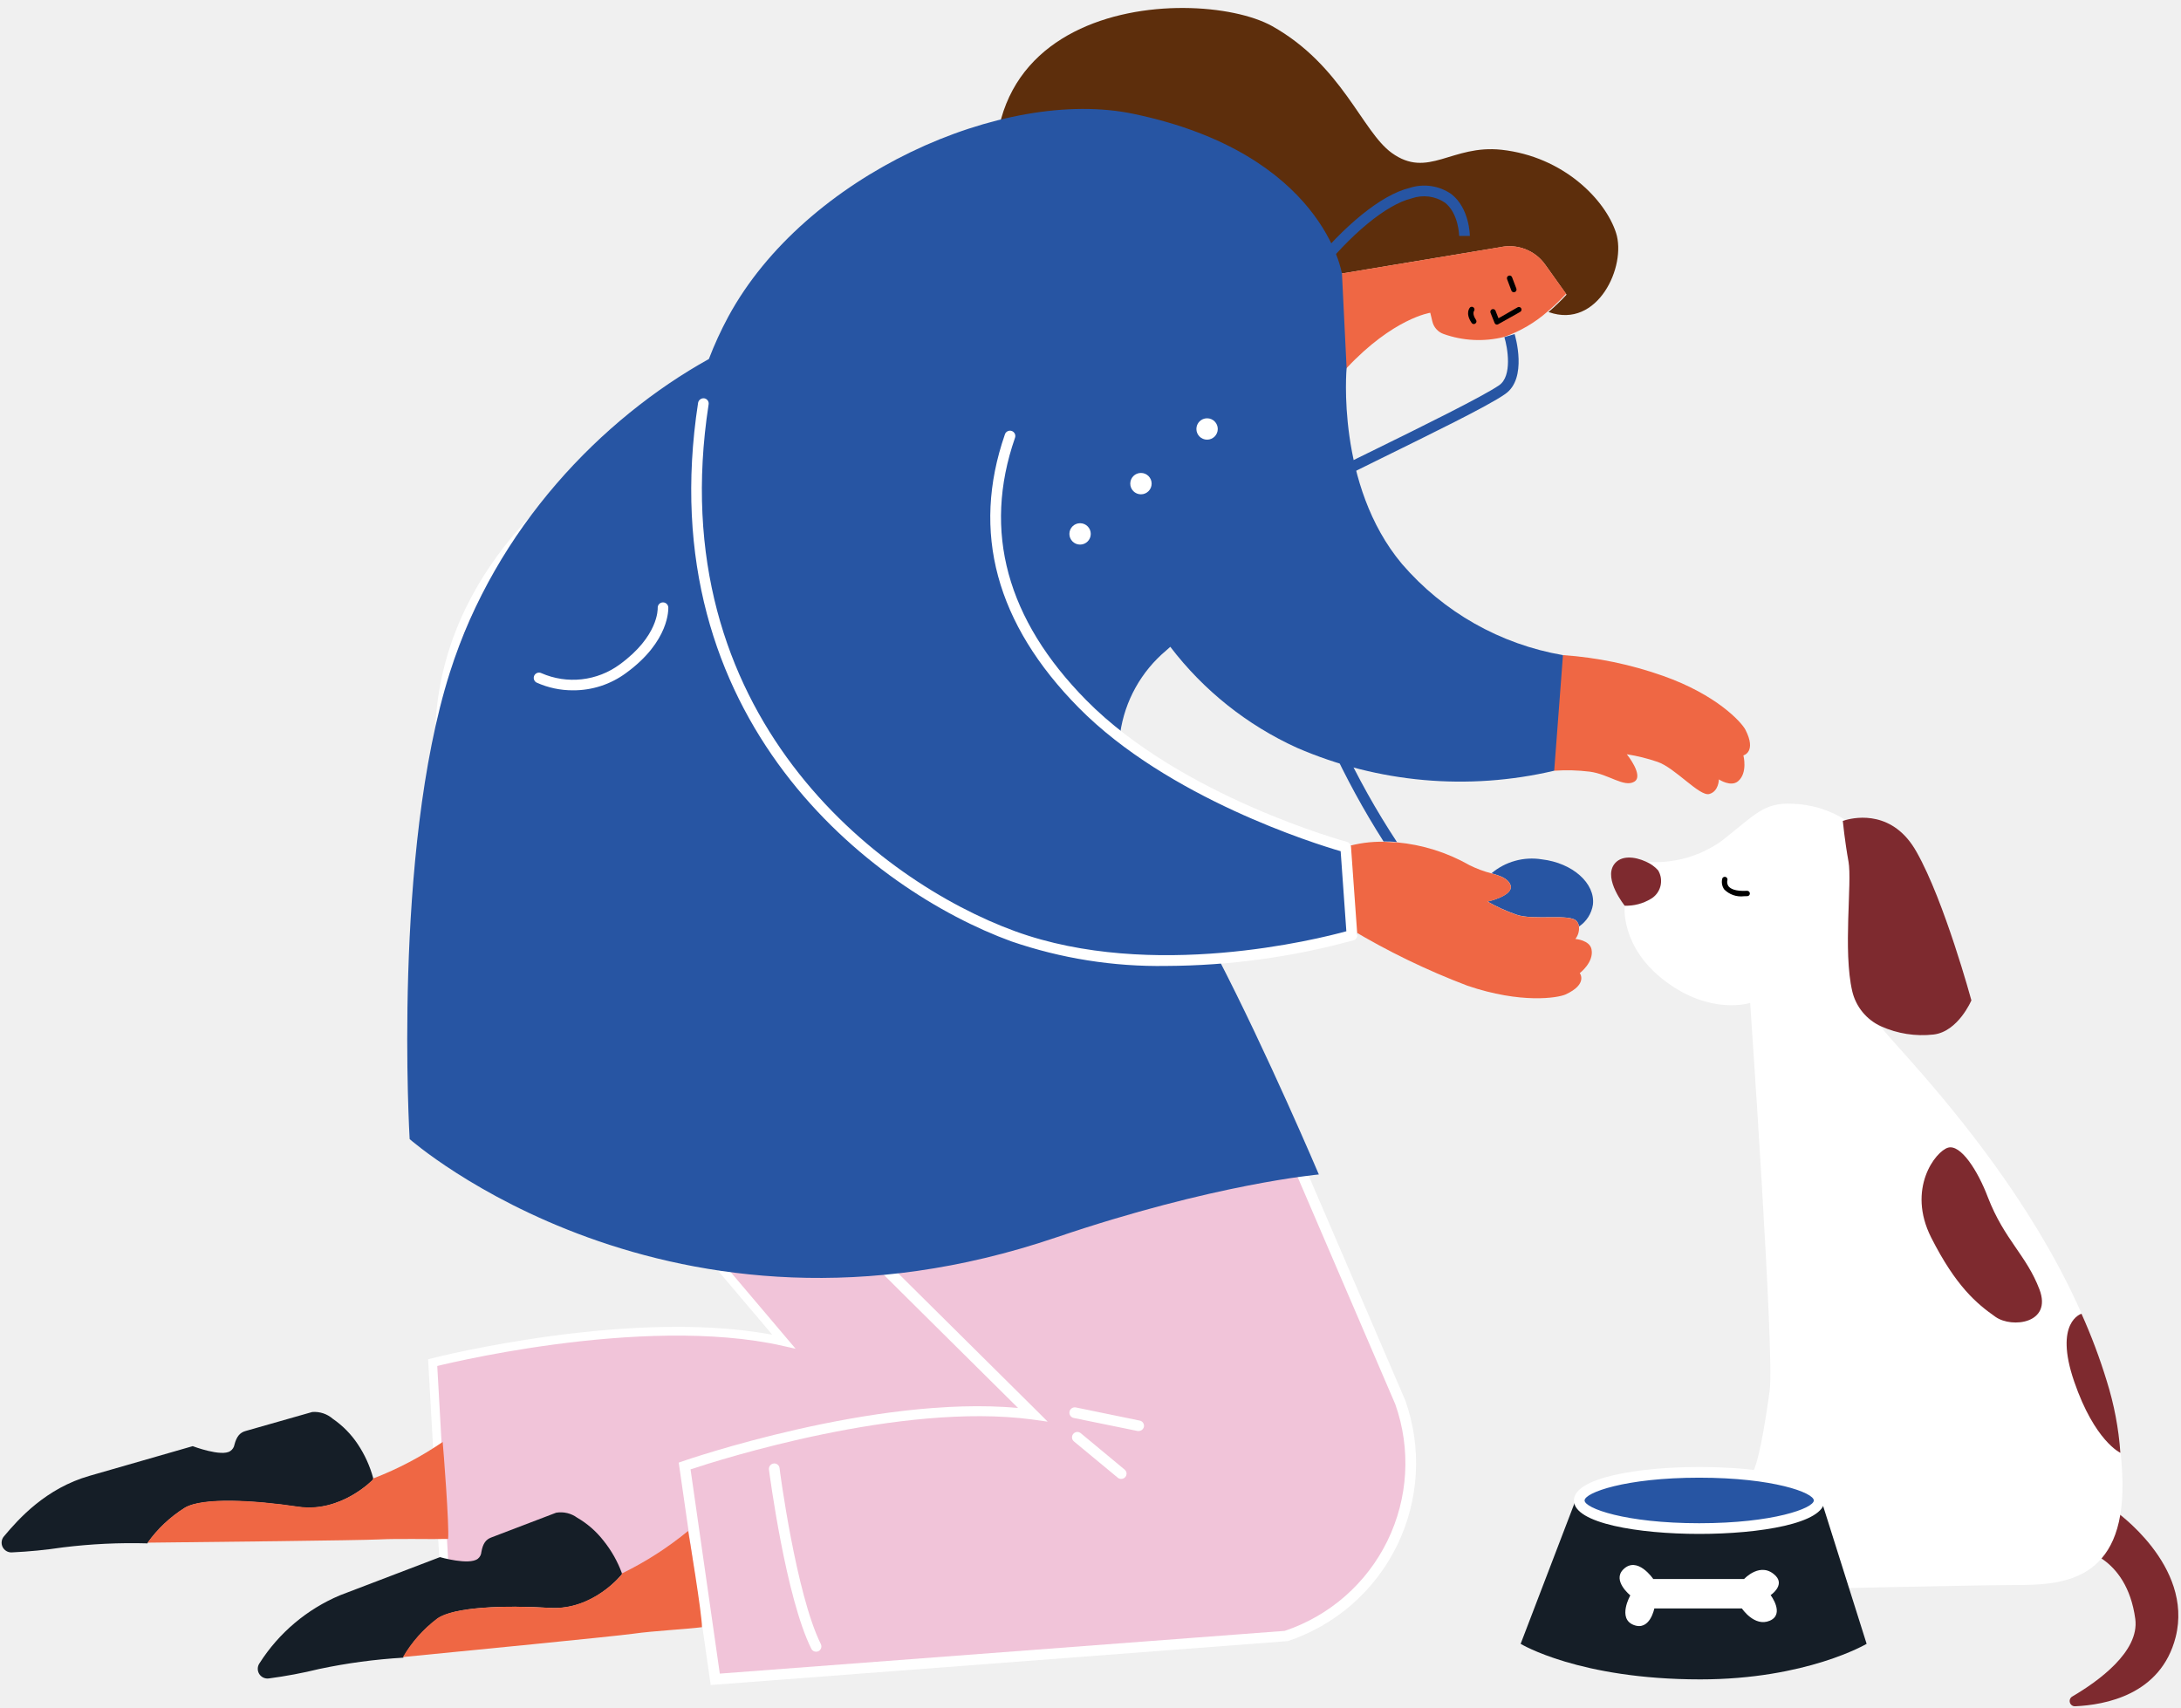
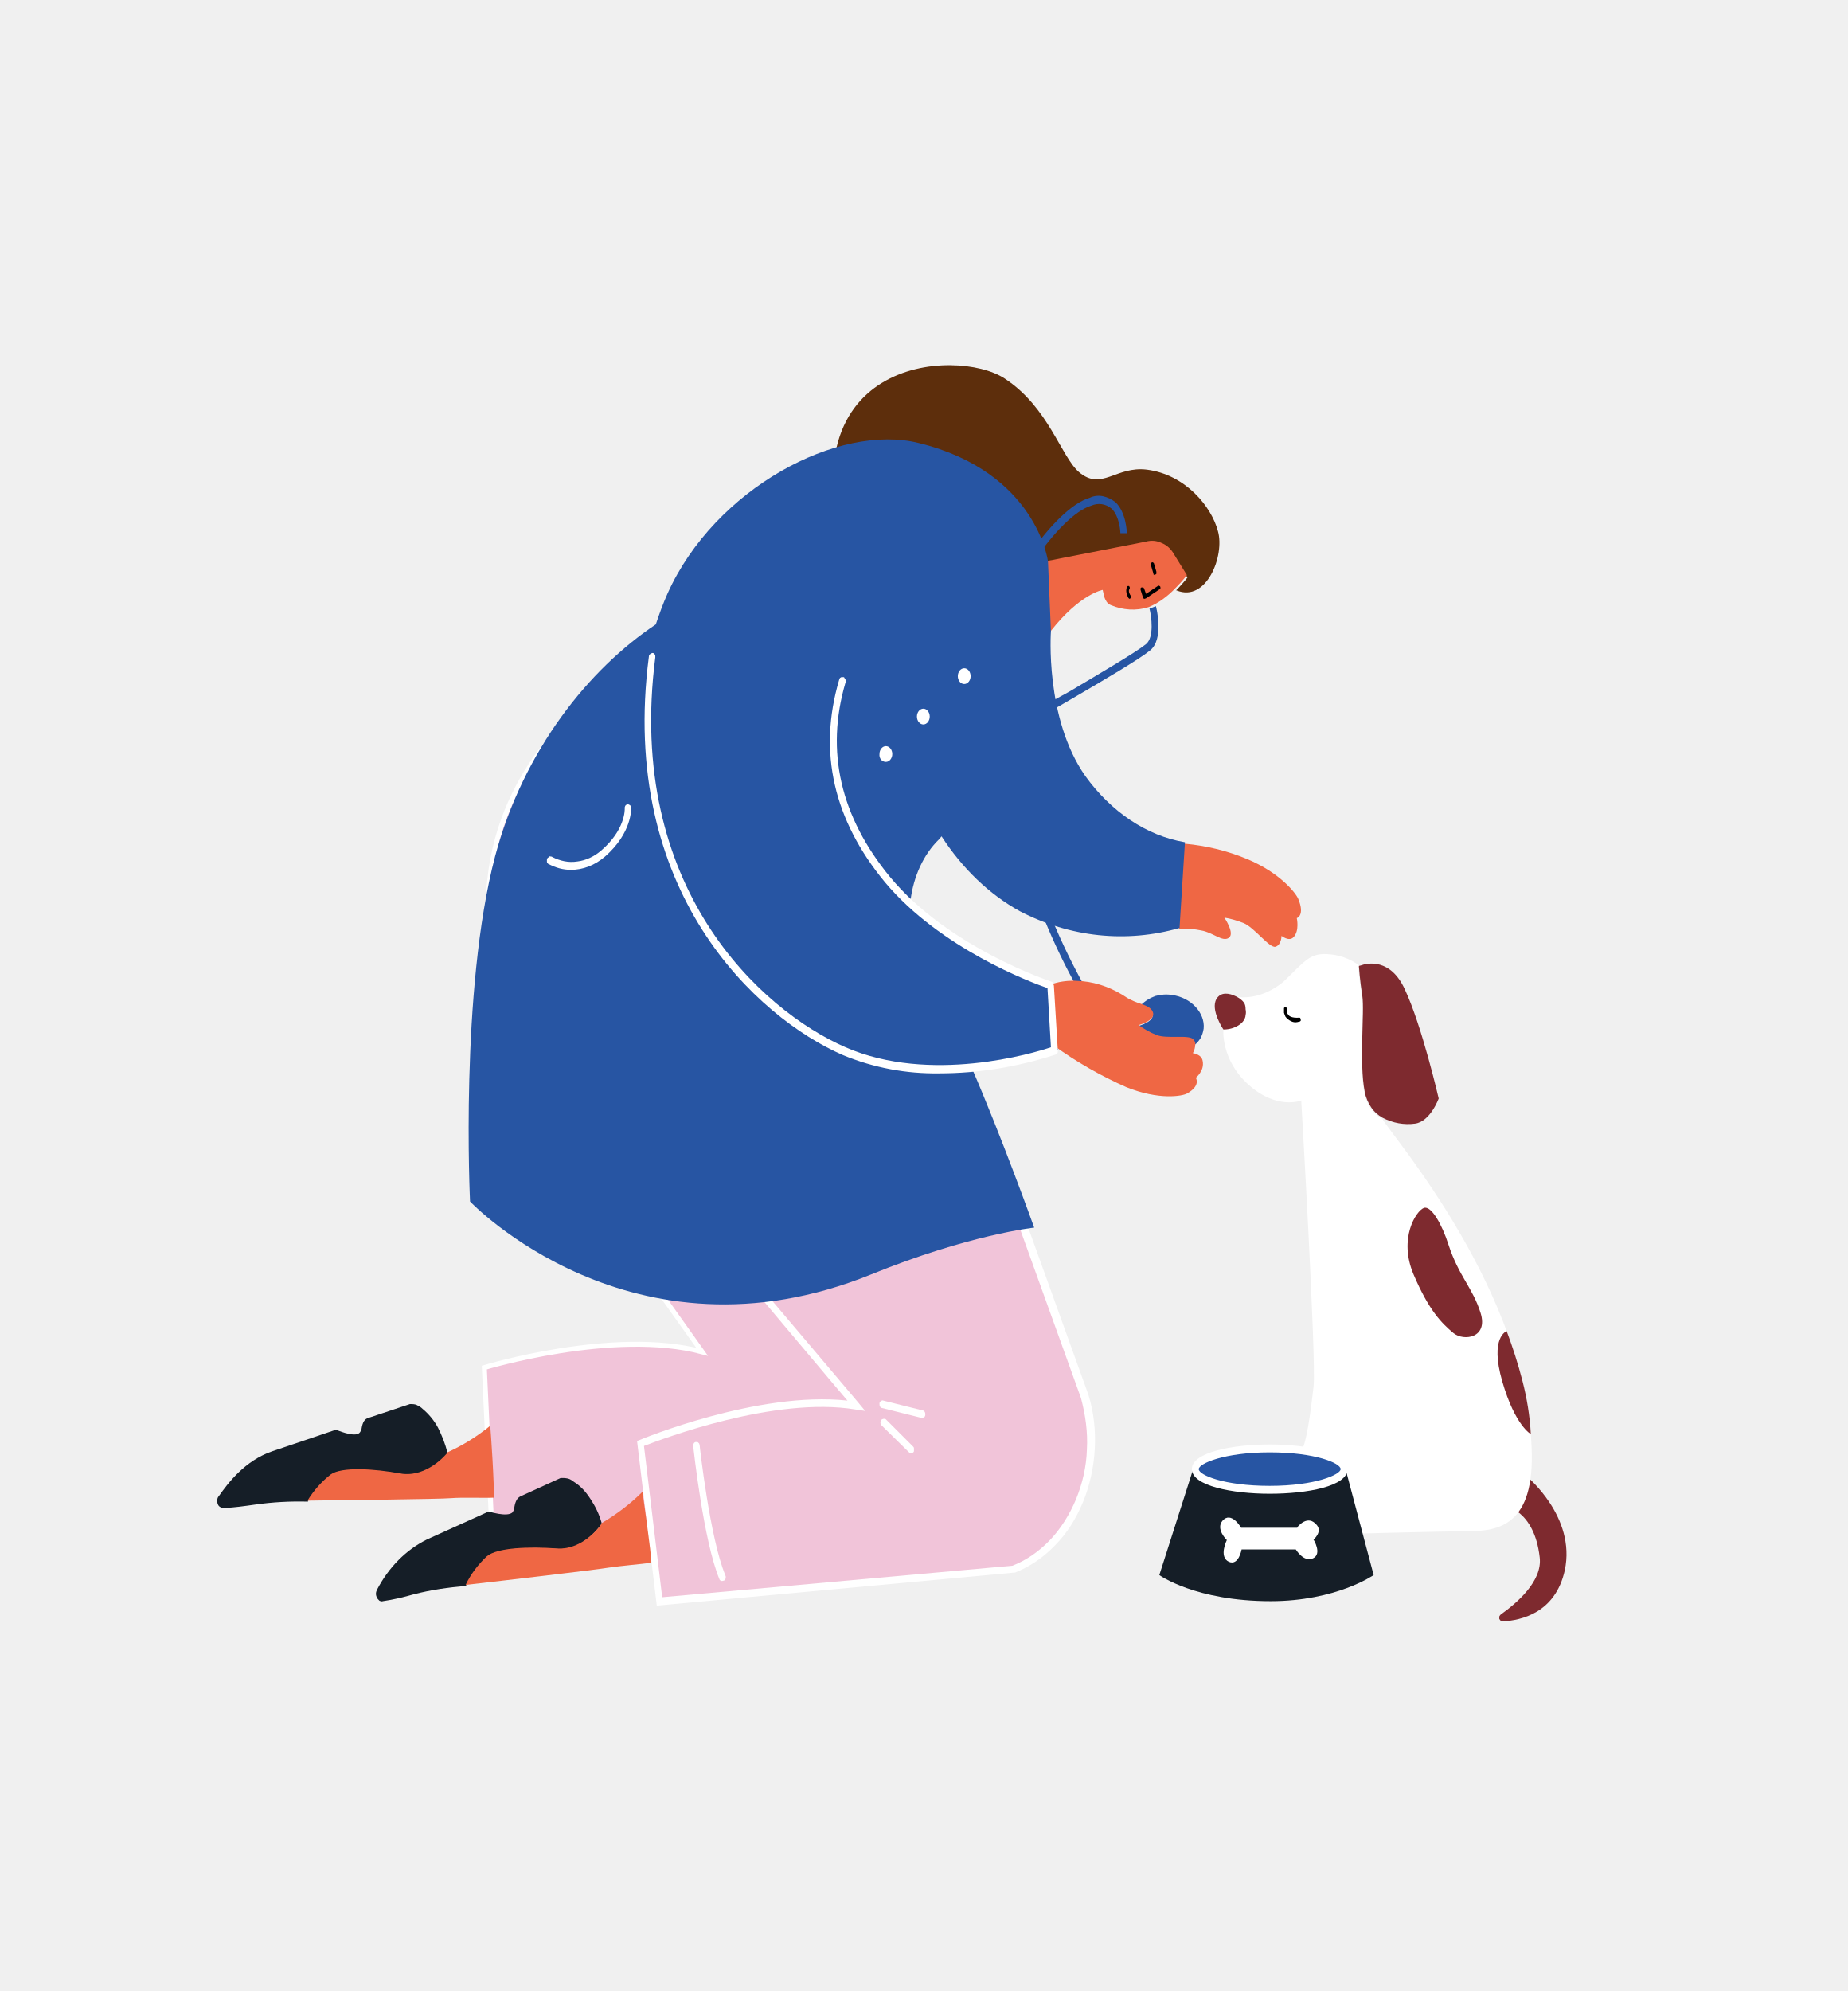
- <svg xmlns="http://www.w3.org/2000/svg" width="249" height="195" viewBox="0 0 249 195" fill="none">
-   <path d="M67.839 53.45C67.839 53.45 51.489 63.55 50.249 82.25C49.009 100.95 53.709 111.02 66.649 126.25C75.519 136.71 83.789 146.43 89.489 153.18C73.149 149.5 49.399 155.58 49.399 155.58L50.779 180.18L116.089 180.88C118.782 180.241 121.319 179.071 123.554 177.439C125.788 175.807 127.675 173.746 129.103 171.376C130.532 169.006 131.473 166.375 131.872 163.637C132.272 160.899 132.121 158.109 131.429 155.43L110.999 76.39L67.839 53.45Z" fill="#F1C4D9" stroke="white" stroke-miterlimit="10" />
-   <path d="M87.729 64C87.729 64 72.309 75.47 72.729 94.21C73.149 112.95 78.649 122.58 92.869 136.67C102.599 146.32 111.669 155.3 117.939 161.53C101.339 159.27 78.209 167.38 78.209 167.38L81.699 191.76L146.829 186.83C149.455 185.961 151.882 184.577 153.967 182.759C156.052 180.941 157.754 178.726 158.972 176.243C160.191 173.759 160.903 171.058 161.065 168.297C161.228 165.535 160.838 162.769 159.919 160.16L129.979 90.51L87.729 64Z" fill="url(#paint0_linear)" />
-   <path d="M81.139 192.39L77.489 167L77.969 166.83C78.189 166.76 99.839 159.25 116.229 160.76C112.539 157.09 108.029 152.62 103.049 147.69L92.399 137.08C78.949 123.75 72.479 113.93 72.079 94.21C71.699 75.37 87.219 63.61 87.369 63.49L87.709 63.25L130.429 90.07L130.499 90.25L160.439 159.9C161.392 162.586 161.799 165.435 161.637 168.28C161.475 171.125 160.746 173.909 159.495 176.469C158.243 179.029 156.493 181.313 154.348 183.189C152.202 185.064 149.704 186.492 146.999 187.39H146.849L81.139 192.39ZM78.839 167.77L82.179 191.09L146.669 186.21C149.21 185.36 151.556 184.012 153.571 182.246C155.586 180.479 157.229 178.329 158.405 175.921C159.58 173.514 160.265 170.896 160.418 168.221C160.572 165.546 160.191 162.867 159.299 160.34L129.459 90.9L87.779 64.73C85.579 66.51 72.959 77.49 73.299 94.18C73.689 113.61 79.769 122.85 93.249 136.18L103.909 146.74C109.459 152.23 114.429 157.16 118.329 161.04L119.609 162.32L117.809 162.07C102.849 160.08 82.209 166.65 78.839 167.77Z" fill="white" />
-   <path d="M177.44 88C176.744 87.039 176.248 85.949 175.982 84.793C175.716 83.636 175.684 82.439 175.89 81.27C176.116 78.914 177.007 76.67 178.46 74.8C182.353 75.07 186.191 75.868 189.87 77.17C195.97 79.32 198.82 82.45 199.27 83.32C200.58 85.87 199.04 86.25 199.04 86.25C199.04 86.25 199.56 88.25 198.43 89.2C197.6 89.9 196.24 88.99 196.24 88.99C196.24 88.99 196.24 90.36 195.14 90.66C194.04 90.96 191.23 87.66 189.24 86.99C188.097 86.598 186.923 86.307 185.73 86.12C185.73 86.12 187.73 88.59 186.57 89.26C185.41 89.93 183.67 88.4 181.52 88.11C180.166 87.942 178.8 87.905 177.44 88Z" fill="#EF6744" />
-   <path d="M184.5 26.59C183.28 22.8 178.5 17.88 171.43 17.1C165.72 16.48 163.05 20.47 158.88 17.45C155.48 14.98 153.22 7.45 145.22 2.97C136.39 -1.91 103.22 -0.38 116.86 33.07C121.05 43.35 134.35 35.39 151.97 33.23C152.321 32.527 152.736 31.857 153.21 31.23L171.27 28.23C172.23 28.02 173.23 28.099 174.146 28.454C175.062 28.81 175.853 29.428 176.42 30.23L178.85 33.64C178.197 34.348 177.503 35.016 176.77 35.64H176.83C182.42 37.61 185.72 30.37 184.5 26.59Z" fill="#5D2E0C" />
-   <path d="M176.42 30.22C175.853 29.418 175.062 28.8 174.146 28.444C173.23 28.088 172.23 28.011 171.27 28.22L153.21 31.22C152.736 31.847 152.321 32.517 151.97 33.22C151.356 34.241 151.099 35.437 151.24 36.62C151.76 38.86 152.42 43.45 153.74 42.03C159.09 36.32 163.29 35.71 163.29 35.71L163.53 36.71C163.607 37.034 163.763 37.333 163.985 37.581C164.206 37.829 164.487 38.018 164.8 38.13C167.022 38.925 169.43 39.044 171.72 38.47C173.561 37.828 175.259 36.832 176.72 35.54C177.453 34.916 178.147 34.248 178.8 33.54L176.42 30.22Z" fill="#EF6744" />
-   <path d="M170.93 37.06H170.83C170.788 37.046 170.75 37.024 170.717 36.995C170.685 36.965 170.658 36.93 170.64 36.89L170.17 35.71C170.14 35.634 170.141 35.55 170.173 35.475C170.205 35.4 170.265 35.341 170.34 35.31C170.416 35.28 170.5 35.281 170.575 35.313C170.65 35.345 170.709 35.405 170.74 35.48L171.08 36.34L173.26 35.09C173.329 35.05 173.411 35.039 173.488 35.06C173.565 35.081 173.63 35.131 173.67 35.2C173.71 35.269 173.721 35.351 173.7 35.428C173.679 35.505 173.629 35.57 173.56 35.61L171.08 37C171.037 37.034 170.985 37.055 170.93 37.06Z" fill="black" />
-   <path d="M168.259 37C168.209 36.999 168.161 36.985 168.117 36.961C168.074 36.937 168.037 36.902 168.009 36.86C167.239 35.73 167.809 35.13 167.829 35.1C167.887 35.051 167.961 35.026 168.037 35.027C168.113 35.029 168.185 35.059 168.24 35.111C168.296 35.162 168.33 35.233 168.338 35.308C168.345 35.384 168.324 35.459 168.279 35.52C168.279 35.52 168.049 35.84 168.509 36.52C168.533 36.553 168.55 36.589 168.559 36.629C168.568 36.668 168.569 36.708 168.562 36.748C168.554 36.787 168.538 36.825 168.516 36.858C168.493 36.891 168.463 36.919 168.429 36.94C168.381 36.979 168.321 37 168.259 37Z" fill="black" />
-   <path d="M172.83 33.37C172.768 33.37 172.708 33.35 172.658 33.314C172.608 33.279 172.57 33.228 172.55 33.17L172.06 31.87C172.046 31.833 172.039 31.793 172.04 31.753C172.042 31.713 172.051 31.674 172.068 31.637C172.084 31.601 172.108 31.568 172.138 31.541C172.167 31.514 172.202 31.494 172.24 31.48C172.277 31.466 172.317 31.459 172.357 31.461C172.397 31.462 172.436 31.471 172.473 31.488C172.509 31.505 172.542 31.529 172.569 31.558C172.596 31.588 172.616 31.622 172.63 31.66L173.12 32.95C173.134 32.988 173.141 33.029 173.14 33.07C173.139 33.11 173.129 33.15 173.113 33.188C173.096 33.225 173.072 33.258 173.042 33.286C173.013 33.314 172.978 33.336 172.94 33.35L172.83 33.37Z" fill="black" />
-   <path d="M160.06 64.39C152.5 55.39 153.74 42.04 153.74 42.04L153.21 31.27C153.21 31.27 151.15 17.54 129.41 13C114.6 9.89 91.89 20 83.14 36.17C82.301 37.728 81.563 39.338 80.93 40.99C68.68 47.8 56.61 60.27 51.37 76.75C44.8 97.41 46.77 130.06 46.77 130.06C46.77 130.06 76.48 156.27 120.57 141.29C138.65 135.15 150.57 134.1 150.57 134.1C150.57 134.1 144.7 120.26 139 109.26C149.06 109.44 154.94 106.7 154.94 106.7L153.52 96.7C153.52 96.7 138.62 92.06 127.89 83.7C128.421 80.018 130.29 76.661 133.14 74.27L133.61 73.85C137.405 78.827 142.373 82.788 148.07 85.38C157.323 89.39 167.623 90.309 177.44 88L178.44 74.8C171.29 73.57 164.792 69.889 160.06 64.39Z" fill="#2755A3" />
-   <path d="M241.39 172.45C241.39 172.45 250.46 178.7 248.39 186.92C246.7 193.56 240.28 194.66 236.93 194.82C236.792 194.83 236.656 194.792 236.543 194.712C236.43 194.633 236.348 194.518 236.311 194.385C236.273 194.253 236.282 194.111 236.337 193.985C236.391 193.858 236.488 193.754 236.61 193.69C239.46 192.02 244.29 188.6 243.78 184.84C242.78 177.5 237.24 176.84 237.24 176.84L241.39 172.45Z" fill="#7E2A2F" />
-   <path d="M214.799 117.3C214.799 117.3 214.799 117.24 214.749 117.22C213.934 116.848 213.214 116.294 212.646 115.6C212.077 114.907 211.675 114.093 211.469 113.22C210.389 108.58 211.469 100.79 211.039 98.41C210.609 96.03 210.389 93.77 210.389 93.77L210.749 93.66C208.897 92.468 206.751 91.814 204.549 91.77C201.329 91.62 200.309 93.08 196.549 96.02C194.039 97.805 190.979 98.648 187.909 98.4C188.446 98.627 188.928 98.968 189.319 99.4C189.478 99.667 189.583 99.963 189.627 100.271C189.671 100.578 189.654 100.892 189.577 101.193C189.5 101.494 189.364 101.777 189.178 102.025C188.991 102.273 188.757 102.482 188.489 102.64C187.587 103.189 186.545 103.463 185.489 103.43C185.489 103.43 184.929 108.13 190.149 112.05C195.369 115.97 199.809 114.51 199.809 114.51C199.809 114.51 202.599 154.67 202.049 158.7C201.499 162.73 200.689 167.7 199.819 168.59C194.459 173.94 195.359 177.5 195.359 177.5L206.779 177.26C206.142 177.72 205.694 178.395 205.519 179.161C205.345 179.927 205.455 180.73 205.829 181.42C205.829 181.42 227.149 180.97 230.319 180.97C235.459 180.97 242.509 180.53 242.319 169.21C241.849 144.16 216.259 119.59 214.799 117.3Z" fill="white" />
-   <path d="M218.82 97.29C216.17 92.53 211.96 93.29 210.75 93.62L210.39 93.73C210.39 93.73 210.61 96 211.04 98.37C211.47 100.74 210.39 108.54 211.47 113.18C211.675 114.053 212.078 114.867 212.646 115.56C213.215 116.253 213.934 116.808 214.75 117.18C216.629 118.027 218.702 118.352 220.75 118.12C223.56 117.79 225.07 114.22 225.07 114.22C225.07 114.22 222 102.91 218.82 97.29Z" fill="#7E2A2F" />
-   <path d="M189.3 99.37C188.908 98.938 188.427 98.597 187.89 98.37C186.66 97.81 185.04 97.6 184.26 98.72C183.08 100.43 185.49 103.41 185.49 103.41C186.545 103.443 187.587 103.169 188.49 102.62C188.757 102.461 188.99 102.25 189.176 102C189.362 101.75 189.496 101.466 189.571 101.164C189.647 100.862 189.661 100.548 189.615 100.24C189.568 99.932 189.461 99.636 189.3 99.37Z" fill="#7E2A2F" />
-   <path d="M199.109 102.33C198.698 102.382 198.28 102.339 197.888 102.204C197.496 102.069 197.141 101.845 196.849 101.55C196.721 101.368 196.635 101.159 196.599 100.939C196.563 100.719 196.576 100.494 196.639 100.28C196.673 100.214 196.73 100.162 196.799 100.135C196.869 100.107 196.945 100.105 197.016 100.129C197.086 100.154 197.145 100.202 197.183 100.267C197.22 100.331 197.233 100.407 197.219 100.48C197.184 100.6 197.176 100.726 197.197 100.849C197.218 100.972 197.267 101.089 197.339 101.19C197.549 101.46 198.089 101.79 199.469 101.71C199.548 101.71 199.624 101.74 199.682 101.794C199.739 101.848 199.774 101.921 199.779 102C199.782 102.04 199.776 102.081 199.763 102.119C199.75 102.157 199.729 102.192 199.702 102.222C199.675 102.251 199.642 102.276 199.606 102.293C199.569 102.309 199.53 102.319 199.489 102.32L199.109 102.33Z" fill="black" />
-   <path d="M220.479 141.3C223.299 146.87 225.679 148.86 227.839 150.37C229.709 151.67 234.319 151.12 232.839 147.22C231.359 143.32 228.839 141.57 226.959 136.72C225.779 133.6 223.829 130.62 222.399 131.04C220.969 131.46 217.669 135.74 220.479 141.3Z" fill="#7E2A2F" />
-   <path d="M237.64 150C237.64 150 234.46 150.91 236.8 157.73C239.14 164.55 242.08 165.88 242.08 165.88C241.884 163.092 241.36 160.336 240.52 157.67C239.722 155.055 238.76 152.494 237.64 150Z" fill="#7E2A2F" />
-   <path d="M148.55 72.76C147.896 70.589 147.074 68.473 146.09 66.43C146.09 66.23 147.77 57.24 154.87 53.73L157.64 52.36C163.1 49.67 169.91 46.36 171.84 44.99C174.43 43.21 172.98 38.35 172.92 38.14L171.75 38.49C172.11 39.66 172.69 42.93 171.15 43.99C169.29 45.27 162.25 48.74 157.1 51.27L154.33 52.63C148.41 55.57 146.06 61.78 145.25 64.68L145.2 64.57C142.63 59.27 140.42 54.69 142.2 47.3C144.78 36.52 155.25 24.07 161.2 22.64C161.822 22.427 162.485 22.36 163.137 22.445C163.789 22.53 164.413 22.765 164.96 23.13C166.54 24.36 166.59 26.92 166.59 26.94H167.81C167.81 26.81 167.76 23.78 165.71 22.17C165.021 21.688 164.23 21.373 163.399 21.249C162.567 21.126 161.718 21.198 160.92 21.46C154.51 23 143.72 35.66 141 47C139.14 54.81 141.55 59.8 144.1 65.08C145.423 67.647 146.521 70.323 147.38 73.08C149.843 81.193 153.402 88.931 157.96 96.08C158.43 96.08 158.96 96.08 159.49 96.15C154.735 88.921 151.051 81.043 148.55 72.76Z" fill="#2755A3" />
-   <path d="M172.43 101C172.96 102.26 169.83 102.94 169.83 102.94C170.881 103.531 171.982 104.03 173.12 104.43C175.12 105.13 179.33 104.26 180.03 105.2C180.162 105.371 180.245 105.575 180.27 105.79C180.693 105.507 181.052 105.14 181.326 104.711C181.6 104.283 181.781 103.802 181.86 103.3C182.15 100.86 179.54 98.53 176.03 98.12C175.014 97.955 173.974 98.011 172.981 98.286C171.989 98.56 171.067 99.046 170.28 99.71C171.29 100 172.14 100.3 172.43 101Z" fill="#2755A3" />
-   <path d="M181.7 108.39C181.49 107.33 179.86 107.21 179.86 107.21C180.17 106.809 180.317 106.305 180.27 105.8C180.244 105.585 180.161 105.382 180.03 105.21C179.33 104.27 175.1 105.14 173.12 104.44C171.982 104.04 170.881 103.541 169.83 102.95C169.83 102.95 172.96 102.27 172.43 101.01C172.14 100.3 171.29 100.01 170.28 99.72C169.408 99.498 168.564 99.183 167.76 98.78C165.22 97.334 162.4 96.448 159.49 96.18C158.95 96.18 158.43 96.12 157.96 96.11C156.484 96.082 155.013 96.284 153.6 96.71L154.16 106.06C158.418 108.616 162.896 110.788 167.54 112.55C173.66 114.63 177.84 113.94 178.73 113.55C181.33 112.36 180.36 111.11 180.36 111.11C180.36 111.11 182 109.86 181.7 108.39Z" fill="#EF6744" />
-   <path d="M213.109 187.69C213.109 187.69 206.249 191.75 194.109 191.75C180.269 191.75 173.609 187.69 173.609 187.69L179.999 171L207.929 171.28L213.109 187.69Z" fill="url(#paint1_linear)" />
-   <path d="M194 174.53C201.566 174.53 207.7 173.093 207.7 171.32C207.7 169.547 201.566 168.11 194 168.11C186.434 168.11 180.3 169.547 180.3 171.32C180.3 173.093 186.434 174.53 194 174.53Z" fill="#2755A3" />
-   <path d="M193.999 175.14C187.109 175.14 179.689 173.94 179.689 171.32C179.689 168.7 187.109 167.5 193.999 167.5C200.889 167.5 208.299 168.69 208.299 171.32C208.299 173.95 200.889 175.14 193.999 175.14ZM193.999 168.72C185.529 168.72 180.909 170.44 180.909 171.32C180.909 172.2 185.529 173.92 193.999 173.92C202.469 173.92 207.079 172.2 207.079 171.32C207.079 170.44 202.459 168.72 193.999 168.72Z" fill="white" />
-   <path d="M199.12 180.29C199.12 180.29 201.05 178.18 202.76 179.96C203.76 181.05 202.15 182.13 202.15 182.13C202.15 182.13 203.8 184.3 202.05 185.05C200.3 185.8 198.87 183.65 198.87 183.65H188.87C188.87 183.65 188.37 186.27 186.5 185.53C184.63 184.79 186.13 182.16 186.13 182.16C186.13 182.16 184.05 180.49 185.31 179.21C186.92 177.58 188.75 180.29 188.75 180.29H199.12Z" fill="white" />
-   <path d="M133.15 110.29C127.132 110.387 121.142 109.436 115.45 107.48C99.54 101.67 74.12 82.19 79.7 45.99C79.729 45.832 79.818 45.691 79.948 45.596C80.079 45.501 80.24 45.46 80.4 45.48C80.479 45.492 80.555 45.52 80.624 45.562C80.692 45.604 80.751 45.659 80.798 45.725C80.844 45.79 80.877 45.864 80.895 45.942C80.912 46.02 80.914 46.101 80.9 46.18C75.44 81.59 100.31 100.65 115.9 106.33C131.49 112.01 150.52 107.21 153.71 106.33L153.06 97.19C150.19 96.36 133.34 91.12 123.16 80.81C113.71 71.24 110.87 60.74 114.72 49.62C114.742 49.54 114.781 49.465 114.833 49.4C114.886 49.336 114.951 49.282 115.025 49.243C115.098 49.205 115.179 49.182 115.263 49.176C115.346 49.169 115.429 49.181 115.508 49.208C115.587 49.235 115.659 49.278 115.72 49.335C115.782 49.391 115.831 49.46 115.865 49.536C115.899 49.612 115.917 49.694 115.917 49.778C115.918 49.861 115.902 49.943 115.87 50.02C112.18 60.67 114.93 70.74 124.03 79.96C134.89 90.96 153.6 96.08 153.79 96.13C153.912 96.165 154.021 96.236 154.101 96.334C154.182 96.433 154.23 96.553 154.24 96.68L154.96 106.74C154.972 106.878 154.935 107.015 154.857 107.128C154.778 107.241 154.663 107.323 154.53 107.36C147.563 109.273 140.374 110.258 133.15 110.29Z" fill="white" />
-   <path d="M65.429 78.82C63.996 78.828 62.577 78.528 61.269 77.94C61.198 77.905 61.135 77.856 61.083 77.796C61.031 77.736 60.992 77.666 60.967 77.591C60.941 77.516 60.931 77.436 60.937 77.357C60.943 77.278 60.964 77.201 60.999 77.13C61.035 77.059 61.084 76.996 61.144 76.944C61.204 76.892 61.273 76.853 61.348 76.827C61.424 76.802 61.503 76.792 61.582 76.798C61.661 76.803 61.738 76.825 61.809 76.86C63.258 77.494 64.847 77.736 66.418 77.56C67.99 77.385 69.487 76.798 70.759 75.86C75.179 72.64 75.089 69.55 75.089 69.42C75.084 69.341 75.094 69.261 75.12 69.185C75.146 69.11 75.187 69.04 75.24 68.98C75.293 68.921 75.357 68.872 75.429 68.838C75.501 68.804 75.58 68.784 75.659 68.78C75.818 68.772 75.974 68.826 76.093 68.93C76.213 69.035 76.287 69.182 76.299 69.34C76.299 69.5 76.479 73.2 71.479 76.84C69.729 78.136 67.607 78.83 65.429 78.82Z" fill="white" />
-   <path d="M128 168.86C127.857 168.864 127.718 168.814 127.61 168.72L122.61 164.58C122.548 164.529 122.497 164.466 122.459 164.395C122.422 164.324 122.399 164.247 122.391 164.167C122.384 164.087 122.392 164.006 122.416 163.93C122.44 163.853 122.478 163.782 122.53 163.72C122.581 163.658 122.644 163.607 122.715 163.57C122.786 163.532 122.863 163.509 122.943 163.502C123.023 163.494 123.104 163.503 123.18 163.526C123.257 163.55 123.328 163.589 123.39 163.64L128.39 167.79C128.488 167.868 128.56 167.976 128.594 168.097C128.629 168.218 128.624 168.347 128.581 168.466C128.538 168.584 128.458 168.686 128.354 168.757C128.25 168.828 128.126 168.864 128 168.86Z" fill="white" />
-   <path d="M130 163.39H129.88L122.58 161.9C122.421 161.867 122.281 161.772 122.192 161.636C122.103 161.5 122.072 161.334 122.105 161.175C122.138 161.016 122.233 160.876 122.369 160.787C122.505 160.698 122.671 160.667 122.83 160.7L130.12 162.2C130.277 162.231 130.416 162.324 130.505 162.456C130.595 162.589 130.629 162.752 130.6 162.91C130.568 163.046 130.492 163.167 130.383 163.254C130.274 163.341 130.139 163.389 130 163.39Z" fill="white" />
-   <path d="M93.17 188.59C93.058 188.591 92.948 188.56 92.853 188.502C92.757 188.444 92.68 188.36 92.63 188.26C89.71 182.42 87.87 168.38 87.79 167.79C87.77 167.628 87.814 167.466 87.913 167.336C88.013 167.207 88.159 167.122 88.32 167.1C88.4 167.089 88.481 167.094 88.558 167.115C88.636 167.135 88.709 167.172 88.772 167.221C88.836 167.27 88.888 167.332 88.927 167.402C88.967 167.473 88.991 167.55 89 167.63C89 167.77 90.89 182.06 93.71 187.71C93.746 187.782 93.768 187.86 93.774 187.94C93.78 188.02 93.77 188.1 93.745 188.176C93.72 188.252 93.68 188.323 93.628 188.383C93.575 188.444 93.511 188.494 93.44 188.53C93.355 188.57 93.263 188.59 93.17 188.59Z" fill="white" />
-   <path d="M137.81 50.2C138.484 50.2 139.03 49.654 139.03 48.98C139.03 48.306 138.484 47.76 137.81 47.76C137.136 47.76 136.59 48.306 136.59 48.98C136.59 49.654 137.136 50.2 137.81 50.2Z" fill="white" />
-   <path d="M130.26 56.44C130.934 56.44 131.48 55.894 131.48 55.22C131.48 54.546 130.934 54 130.26 54C129.586 54 129.04 54.546 129.04 55.22C129.04 55.894 129.586 56.44 130.26 56.44Z" fill="white" />
-   <path d="M123.31 62.18C123.984 62.18 124.53 61.634 124.53 60.96C124.53 60.286 123.984 59.74 123.31 59.74C122.636 59.74 122.09 60.286 122.09 60.96C122.09 61.634 122.636 62.18 123.31 62.18Z" fill="white" />
-   <path d="M42.61 168.93V168.78C42.238 167.4 41.643 166.089 40.85 164.9C40.094 163.76 39.127 162.775 38 162C37.68 161.72 37.307 161.507 36.903 161.373C36.5 161.239 36.074 161.187 35.65 161.22L28.07 163.38C27.38 163.56 27.01 164.03 26.77 164.94C26.745 165.09 26.69 165.233 26.607 165.36C26.524 165.488 26.416 165.597 26.29 165.68C25.29 166.37 22 165.12 22 165.12L10.25 168.5C5.25 169.92 2.14 173.4 0.45 175.42C0.309 175.584 0.22 175.786 0.193 176C0.165 176.215 0.201 176.432 0.295 176.627C0.39 176.821 0.539 176.983 0.724 177.094C0.91 177.205 1.124 177.259 1.34 177.25C3.291 177.16 5.237 176.97 7.17 176.68C10.38 176.283 13.616 176.129 16.85 176.22V176.17C17.991 174.571 19.435 173.212 21.1 172.17C23.1 170.96 29.1 171.31 34.02 172.05C38.94 172.79 42.61 168.93 42.61 168.93Z" fill="#151E27" />
-   <path d="M50.54 164.64C48.089 166.321 45.452 167.71 42.68 168.78H42.58V168.93C42.58 168.93 38.95 172.76 34.02 172.02C29.09 171.28 23.12 170.93 21.1 172.14C19.435 173.182 17.991 174.541 16.85 176.14C23.35 176.07 41.16 175.88 43.26 175.77C45.69 175.65 49.13 175.77 51.16 175.71C51.31 174.31 50.61 165.29 50.54 164.64Z" fill="#EF6744" />
-   <path d="M70.999 179.76C70.999 179.76 70.999 179.7 70.999 179.62C70.506 178.277 69.796 177.024 68.899 175.91C68.077 174.852 67.058 173.962 65.899 173.29C65.556 173.039 65.166 172.859 64.752 172.761C64.338 172.663 63.909 172.649 63.489 172.72L56.129 175.53C55.449 175.77 55.129 176.26 54.959 177.2C54.95 177.351 54.908 177.499 54.837 177.634C54.767 177.768 54.669 177.886 54.549 177.98C53.549 178.75 50.229 177.79 50.229 177.79L38.809 182.15C35.038 183.739 31.839 186.439 29.639 189.89C29.511 190.067 29.438 190.277 29.429 190.496C29.42 190.714 29.475 190.93 29.588 191.117C29.701 191.304 29.867 191.453 30.065 191.546C30.262 191.639 30.483 191.672 30.699 191.64C32.634 191.385 34.554 191.025 36.449 190.56C39.613 189.891 42.822 189.46 46.049 189.27V189.21C47.041 187.508 48.36 186.02 49.929 184.83C51.839 183.45 57.799 183.28 62.789 183.59C67.779 183.9 70.999 179.76 70.999 179.76Z" fill="#151E27" />
-   <path d="M78.56 174.8C76.266 176.689 73.759 178.304 71.09 179.61H71C71 179.69 71 179.75 71 179.75C71 179.75 67.72 183.88 62.74 183.58C57.76 183.28 51.74 183.44 49.88 184.82C48.31 186.01 46.992 187.499 46 189.2C52.46 188.57 70.19 186.83 72.27 186.54C74.68 186.2 78.13 186.04 80.14 185.79C80.16 184.36 78.68 175.44 78.56 174.8Z" fill="#EF6744" />
-   <defs>
-     <linearGradient id="paint0_linear" x1="13743.4" y1="24448.3" x2="21555.4" y2="24448.3" gradientUnits="userSpaceOnUse">
-       <stop offset="0.28" stop-color="#F1C4D9" />
-       <stop offset="0.39" stop-color="#192A41" />
-       <stop offset="0.58" stop-color="#1F3C6B" />
-       <stop offset="0.75" stop-color="#234A8A" />
-       <stop offset="0.9" stop-color="#26529C" />
-       <stop offset="1" stop-color="#2755A3" />
+ <svg xmlns="http://www.w3.org/2000/svg" version="1.1" id="Layer_1" x="0px" y="0px" viewBox="0 0 375 404" style="enable-background:new 0 0 375 404;" xml:space="preserve">
+   <style type="text/css">
+ 	.st0{fill:#F1C4D9;stroke:#FFFFFF;stroke-miterlimit:10;}
+ 	.st1{fill:url(#SVGID_1_);}
+ 	.st2{fill:#FFFFFF;}
+ 	.st3{fill:#EF6744;}
+ 	.st4{fill:#5D2E0C;}
+ 	.st5{fill:#2755A3;}
+ 	.st6{fill:#7E2A2F;}
+ 	.st7{fill:url(#SVGID_2_);}
+ 	.st8{fill:#151E27;}
+ </style>
+   <g>
+     <path class="st0" d="M118.6,143.1c0,0-18,13.3-19.4,37.9c-1.4,24.6,3.8,37.8,18.1,57.9c9.8,13.8,18.9,26.5,25.2,35.4   c-18-4.8-44.2,3.2-44.2,3.2l1.5,32.3l72,0.9c3-0.8,5.8-2.4,8.2-4.5c2.5-2.1,4.5-4.9,6.1-8c1.6-3.1,2.6-6.6,3.1-10.2   c0.4-3.6,0.3-7.3-0.5-10.8l-22.5-103.9L118.6,143.1z" />
+     <linearGradient id="SVGID_1_" gradientUnits="userSpaceOnUse" x1="15196.658" y1="-44.97" x2="23809.822" y2="-44.97" gradientTransform="matrix(1 0 0 -1 0 196)">
+       <stop offset="0.28" style="stop-color:#F1C4D9" />
+       <stop offset="0.39" style="stop-color:#192A41" />
+       <stop offset="0.58" style="stop-color:#1F3C6B" />
+       <stop offset="0.75" style="stop-color:#234A8A" />
+       <stop offset="0.9" style="stop-color:#26529C" />
+       <stop offset="1" style="stop-color:#2755A3" />
    </linearGradient>
-     <linearGradient id="paint1_linear" x1="10270.6" y1="5241.89" x2="11830.5" y2="5241.89" gradientUnits="userSpaceOnUse">
-       <stop offset="0.28" stop-color="#151E27" />
-       <stop offset="0.39" stop-color="#192A41" />
-       <stop offset="0.58" stop-color="#1F3C6B" />
-       <stop offset="0.75" stop-color="#234A8A" />
-       <stop offset="0.9" stop-color="#26529C" />
-       <stop offset="1" stop-color="#2755A3" />
+     <path class="st1" d="M140.5,157c0,0-17,15.1-16.5,39.7s6.5,37.3,22.2,55.8c10.7,12.7,20.7,24.5,27.6,32.7   c-18.3-3-43.8,7.7-43.8,7.7l3.8,32.1l71.8-6.5c2.9-1.1,5.6-3,7.9-5.4c2.3-2.4,4.2-5.3,5.5-8.6c1.3-3.3,2.1-6.8,2.3-10.4   c0.2-3.6-0.3-7.3-1.3-10.7l-33-91.6L140.5,157z" />
+     <path class="st2" d="M133.3,325.8l-4-33.4l0.5-0.2c0.2-0.1,24.1-10,42.2-8c-4.1-4.8-9-10.7-14.5-17.2l-11.7-14   c-14.8-17.5-22-30.4-22.4-56.4c-0.4-24.8,16.7-40.2,16.9-40.4l0.4-0.3l47.1,35.3l0.1,0.2l33,91.6c1.1,3.5,1.5,7.3,1.3,11   c-0.2,3.7-1,7.4-2.4,10.8c-1.4,3.4-3.3,6.4-5.7,8.8c-2.4,2.5-5.1,4.3-8.1,5.5h-0.2L133.3,325.8z M130.7,293.4l3.7,30.7l71.1-6.4   c2.8-1.1,5.4-2.9,7.6-5.2c2.2-2.3,4-5.2,5.3-8.3c1.3-3.2,2.1-6.6,2.2-10.1c0.2-3.5-0.3-7-1.2-10.4l-32.9-91.3l-46-34.4   c-2.4,2.3-16.3,16.8-16,38.7c0.4,25.6,7.1,37.7,22,55.2l11.8,13.9c6.1,7.2,11.6,13.7,15.9,18.8l1.4,1.7l-2-0.3   C157.2,283.3,134.4,292,130.7,293.4z" />
+     <path class="st3" d="M239.4,188.5c-0.8-1.3-1.3-2.7-1.6-4.2c-0.3-1.5-0.3-3.1-0.1-4.6c0.2-3.1,1.2-6,2.8-8.5   c4.3,0.4,8.5,1.4,12.6,3.1c6.7,2.8,9.9,6.9,10.4,8.1c1.4,3.4-0.3,3.9-0.3,3.9s0.6,2.6-0.7,3.9c-0.9,0.9-2.4-0.3-2.4-0.3   s0,1.8-1.2,2.2c-1.2,0.4-4.3-3.9-6.5-4.8c-1.3-0.5-2.6-0.9-3.9-1.1c0,0,2.2,3.2,0.9,4.1c-1.3,0.9-3.2-1.1-5.6-1.5   C242.4,188.5,240.9,188.4,239.4,188.5z" />
+     <path class="st4" d="M247.2,107.8c-1.3-5-6.6-11.5-14.4-12.5c-6.3-0.8-9.2,4.4-13.8,0.5c-3.7-3.2-6.2-13.2-15.1-19   c-9.7-6.4-46.3-4.4-31.3,39.6c4.6,13.5,19.3,3.1,38.7,0.2c0.4-0.9,0.8-1.8,1.4-2.6l19.9-3.9c1.1-0.3,2.2-0.2,3.2,0.3   c1,0.5,1.9,1.3,2.5,2.3l2.7,4.5c-0.7,0.9-1.5,1.8-2.3,2.6h0.1C244.9,122.3,248.6,112.7,247.2,107.8z" />
+     <path class="st3" d="M238.3,112.5c-0.6-1.1-1.5-1.9-2.5-2.3c-1-0.5-2.1-0.6-3.2-0.3l-19.9,3.9c-0.5,0.8-1,1.7-1.4,2.6   c-0.7,1.3-1,2.9-0.8,4.5c0.6,2.9,1.3,9,2.8,7.1c5.9-7.5,10.5-8.3,10.5-8.3l0.3,1.3c0.1,0.4,0.3,0.8,0.5,1.1   c0.2,0.3,0.6,0.6,0.9,0.7c2.4,1,5.1,1.2,7.6,0.4c2-0.8,3.9-2.2,5.5-3.9c0.8-0.8,1.6-1.7,2.3-2.6L238.3,112.5z" />
+     <path d="M232.3,121.5h-0.1c0,0-0.1,0-0.1-0.1c0,0-0.1-0.1-0.1-0.1l-0.5-1.6c0-0.1,0-0.2,0-0.3s0.1-0.2,0.2-0.2c0.1,0,0.2,0,0.3,0   s0.1,0.1,0.2,0.2l0.4,1.1l2.4-1.6c0.1-0.1,0.2-0.1,0.3,0c0.1,0,0.2,0.1,0.2,0.2c0,0.1,0.1,0.2,0,0.3c0,0.1-0.1,0.2-0.2,0.2   l-2.7,1.8C232.4,121.5,232.3,121.5,232.3,121.5z" />
+     <path d="M229.3,121.5c-0.1,0-0.1,0-0.2-0.1c0,0-0.1-0.1-0.1-0.1c-0.8-1.5-0.2-2.3-0.2-2.3c0.1-0.1,0.1-0.1,0.2-0.1   c0.1,0,0.2,0,0.2,0.1c0.1,0.1,0.1,0.2,0.1,0.3c0,0.1,0,0.2-0.1,0.3c0,0-0.3,0.4,0.3,1.3c0,0,0,0.1,0.1,0.1c0,0.1,0,0.1,0,0.2   c0,0.1,0,0.1-0.1,0.1c0,0-0.1,0.1-0.1,0.1C229.4,121.4,229.4,121.5,229.3,121.5z" />
+     <path d="M234.4,116.7c-0.1,0-0.1,0-0.2-0.1c-0.1,0-0.1-0.1-0.1-0.2l-0.5-1.7c0,0,0-0.1,0-0.2c0-0.1,0-0.1,0-0.2c0,0,0-0.1,0.1-0.1   c0,0,0.1-0.1,0.1-0.1c0,0,0.1,0,0.1,0c0,0,0.1,0,0.1,0c0,0,0.1,0.1,0.1,0.1c0,0,0.1,0.1,0.1,0.1l0.5,1.7c0,0,0,0.1,0,0.2   c0,0.1,0,0.1,0,0.2c0,0,0,0.1-0.1,0.1c0,0-0.1,0.1-0.1,0.1L234.4,116.7z" />
+     <path class="st5" d="M220.3,157.5c-8.3-11.8-7-29.4-7-29.4l-0.6-14.2c0,0-2.3-18.1-26.2-24c-16.3-4.1-41.4,9.2-51,30.5   c-0.9,2-1.7,4.2-2.4,6.3c-13.5,9-26.8,25.4-32.6,47c-7.2,27.2-5.1,70.1-5.1,70.1s32.8,34.5,81.4,14.8c19.9-8.1,33.1-9.5,33.1-9.5   s-6.5-18.2-12.8-32.7c11.1,0.2,17.6-3.4,17.6-3.4l-1.6-13.2c0,0-16.4-6.1-28.3-17.1c0.6-4.8,2.6-9.3,5.8-12.4l0.5-0.6   c4.2,6.5,9.7,11.8,15.9,15.2c10.2,5.3,21.6,6.5,32.4,3.4l1.1-17.4C232.7,169.6,225.5,164.7,220.3,157.5z" />
+     <path class="st6" d="M309.9,299.6c0,0,10,8.2,7.7,19c-1.9,8.7-8.9,10.2-12.6,10.4c-0.2,0-0.3,0-0.4-0.1c-0.1-0.1-0.2-0.3-0.3-0.4   c0-0.2,0-0.4,0-0.5c0.1-0.2,0.2-0.3,0.3-0.4c3.1-2.2,8.5-6.7,7.9-11.6c-1.1-9.7-7.2-10.5-7.2-10.5L309.9,299.6z" />
+     <path class="st2" d="M280.6,227.1c0,0,0-0.1-0.1-0.1c-0.9-0.5-1.7-1.2-2.3-2.1c-0.6-0.9-1.1-2-1.3-3.1c-1.2-6.1,0-16.3-0.5-19.5   c-0.5-3.1-0.7-6.1-0.7-6.1l0.4-0.1c-2-1.6-4.4-2.4-6.8-2.5c-3.6-0.2-4.7,1.7-8.8,5.6c-2.8,2.3-6.1,3.5-9.5,3.1   c0.6,0.3,1.1,0.7,1.6,1.3c0.2,0.4,0.3,0.7,0.3,1.1c0,0.4,0,0.8-0.1,1.2c-0.1,0.4-0.2,0.8-0.4,1.1c-0.2,0.3-0.5,0.6-0.8,0.8   c-1,0.7-2.1,1.1-3.3,1c0,0-0.6,6.2,5.1,11.3c5.8,5.2,10.7,3.2,10.7,3.2s3.1,52.8,2.5,58.1c-0.6,5.3-1.5,11.8-2.5,13   c-5.9,7-4.9,11.7-4.9,11.7l12.6-0.3c-0.7,0.6-1.2,1.5-1.4,2.5c-0.2,1-0.1,2.1,0.3,3c0,0,23.5-0.6,27-0.6c5.7,0,13.4-0.6,13.2-15.5   C310.4,262.4,282.2,230.1,280.6,227.1z" />
+     <path class="st6" d="M285.1,200.7c-2.9-6.3-7.6-5.3-8.9-4.8l-0.4,0.1c0,0,0.2,3,0.7,6.1c0.5,3.1-0.7,13.4,0.5,19.5   c0.2,1.1,0.7,2.2,1.3,3.1c0.6,0.9,1.4,1.6,2.3,2.1c2.1,1.1,4.4,1.5,6.6,1.2c3.1-0.4,4.8-5.1,4.8-5.1S288.6,208.1,285.1,200.7z" />
+     <path class="st6" d="M252.5,203.5c-0.4-0.6-1-1-1.6-1.3c-1.4-0.7-3.1-1-4,0.5c-1.3,2.2,1.4,6.2,1.4,6.2c1.2,0,2.3-0.3,3.3-1   c0.3-0.2,0.6-0.5,0.8-0.8c0.2-0.3,0.4-0.7,0.4-1.1c0.1-0.4,0.1-0.8,0-1.2C252.8,204.2,252.7,203.8,252.5,203.5z" />
+     <path d="M263.3,207.4c-0.5,0.1-0.9,0-1.3-0.2s-0.8-0.5-1.1-0.9c-0.1-0.2-0.2-0.5-0.3-0.8c0-0.3,0-0.6,0-0.9c0-0.1,0.1-0.2,0.2-0.2   c0.1,0,0.2,0,0.2,0c0.1,0,0.1,0.1,0.2,0.2c0,0.1,0.1,0.2,0,0.3c0,0.2,0,0.3,0,0.5c0,0.2,0.1,0.3,0.2,0.4c0.2,0.4,0.8,0.8,2.3,0.7   c0.1,0,0.2,0,0.2,0.1c0.1,0.1,0.1,0.2,0.1,0.3c0,0.1,0,0.1,0,0.2c0,0,0,0.1-0.1,0.1c0,0-0.1,0.1-0.1,0.1c0,0-0.1,0-0.1,0   L263.3,207.4z" />
+     <path class="st6" d="M286.9,258.6c3.1,7.3,5.7,9.9,8.1,11.9c2.1,1.7,7.1,1,5.5-4.1c-1.6-5.1-4.4-7.4-6.5-13.8c-1.3-4.1-3.5-8-5-7.5   C287.4,245.7,283.8,251.3,286.9,258.6z" />
+     <path class="st6" d="M305.8,270.1c0,0-3.5,1.2-0.9,10.2c2.6,9,5.8,10.7,5.8,10.7c-0.2-3.7-0.8-7.3-1.7-10.8   C308.1,276.7,307,273.3,305.8,270.1z" />
+     <path class="st5" d="M207.6,168.5c-0.7-2.9-1.6-5.6-2.7-8.3c0-0.3,1.9-12.1,9.7-16.7l3.1-1.8c6-3.5,13.5-7.9,15.7-9.7   c2.9-2.3,1.3-8.7,1.2-9l-1.3,0.5c0.4,1.5,1,5.8-0.7,7.2c-2.1,1.7-9.8,6.2-15.5,9.6L214,142c-6.5,3.9-9.1,12-10,15.8l-0.1-0.1   c-2.8-7-5.3-13-3.3-22.7c2.8-14.2,14.4-30.5,20.9-32.4c0.7-0.3,1.4-0.4,2.1-0.3c0.7,0.1,1.4,0.4,2,0.9c1.7,1.6,1.8,5,1.8,5h1.3   c0-0.2-0.1-4.2-2.3-6.3c-0.8-0.6-1.6-1-2.5-1.2c-0.9-0.2-1.9-0.1-2.7,0.3c-7.1,2-19,18.7-22,33.6c-2.1,10.3,0.6,16.8,3.4,23.8   c1.5,3.4,2.7,6.9,3.6,10.5c2.7,10.7,6.6,20.8,11.7,30.2c0.5,0,1.1,0,1.7,0.1C214.4,189.7,210.3,179.4,207.6,168.5z" />
+     <path class="st5" d="M233.9,205.6c0.6,1.7-2.9,2.6-2.9,2.6c1.2,0.8,2.4,1.4,3.6,2c2.2,0.9,6.8-0.2,7.6,1c0.1,0.2,0.2,0.5,0.3,0.8   c0.5-0.4,0.9-0.9,1.2-1.4c0.3-0.6,0.5-1.2,0.6-1.9c0.3-3.2-2.6-6.3-6.4-6.8c-1.1-0.2-2.3-0.1-3.4,0.2c-1.1,0.4-2.1,1-3,1.9   C232.7,204.3,233.6,204.7,233.9,205.6z" />
+     <path class="st3" d="M244.1,215.3c-0.2-1.4-2-1.6-2-1.6c0.3-0.5,0.5-1.2,0.5-1.9c0-0.3-0.1-0.5-0.3-0.8c-0.8-1.2-5.4-0.1-7.6-1   c-1.3-0.5-2.5-1.2-3.6-2c0,0,3.5-0.9,2.9-2.6c-0.3-0.9-1.3-1.3-2.4-1.7c-1-0.3-1.9-0.7-2.8-1.2c-2.8-1.9-5.9-3.1-9.1-3.4   c-0.6,0-1.2-0.1-1.7-0.1c-1.6,0-3.2,0.2-4.8,0.8l0.6,12.3c4.7,3.4,9.6,6.2,14.8,8.5c6.7,2.7,11.4,1.8,12.3,1.3   c2.9-1.6,1.8-3.2,1.8-3.2S244.5,217.3,244.1,215.3z" />
+     <linearGradient id="SVGID_2_" gradientUnits="userSpaceOnUse" x1="11367.703" y1="-115.317" x2="13087.58" y2="-115.317" gradientTransform="matrix(1 0 0 -1 0 196)">
+       <stop offset="0.28" style="stop-color:#151E27" />
+       <stop offset="0.39" style="stop-color:#192A41" />
+       <stop offset="0.58" style="stop-color:#1F3C6B" />
+       <stop offset="0.75" style="stop-color:#234A8A" />
+       <stop offset="0.9" style="stop-color:#26529C" />
+       <stop offset="1" style="stop-color:#2755A3" />
    </linearGradient>
-   </defs>
+     <path class="st7" d="M278.8,319.6c0,0-7.6,5.3-20.9,5.3c-15.3,0-22.6-5.3-22.6-5.3l7-21.9l30.8,0.4L278.8,319.6z" />
+     <path class="st5" d="M257.7,302.3c8.3,0,15.1-1.9,15.1-4.2c0-2.3-6.8-4.2-15.1-4.2c-8.3,0-15.1,1.9-15.1,4.2   C242.6,300.4,249.4,302.3,257.7,302.3z" />
+     <path class="st2" d="M257.7,303.1c-7.6,0-15.8-1.6-15.8-5c0-3.4,8.2-5,15.8-5s15.8,1.6,15.8,5C273.5,301.6,265.3,303.1,257.7,303.1   z M257.7,294.7c-9.3,0-14.4,2.3-14.4,3.4c0,1.2,5.1,3.4,14.4,3.4c9.3,0,14.4-2.3,14.4-3.4C272.1,296.9,267,294.7,257.7,294.7z" />
+     <path class="st2" d="M263.3,309.9c0,0,2.1-2.8,4-0.4c1.1,1.4-0.7,2.9-0.7,2.9s1.8,2.9-0.1,3.8s-3.5-1.8-3.5-1.8h-11   c0,0-0.6,3.4-2.6,2.5c-2.1-1-0.4-4.4-0.4-4.4s-2.3-2.2-0.9-3.9c1.8-2.1,3.8,1.4,3.8,1.4H263.3z" />
+     <path class="st2" d="M190.6,217.8c-6.6,0.1-13.2-1.1-19.5-3.7c-17.5-7.6-45.6-33.3-39.4-80.9c0-0.2,0.1-0.4,0.3-0.5   c0.1-0.1,0.3-0.2,0.5-0.2c0.1,0,0.2,0.1,0.2,0.1c0.1,0.1,0.1,0.1,0.2,0.2c0.1,0.1,0.1,0.2,0.1,0.3c0,0.1,0,0.2,0,0.3   c-6,46.6,21.4,71.6,38.6,79.1s38.2,1.2,41.7,0l-0.7-12c-3.2-1.1-21.7-8-33-21.5c-10.4-12.6-13.6-26.4-9.3-41c0-0.1,0.1-0.2,0.1-0.3   c0.1-0.1,0.1-0.2,0.2-0.2c0.1-0.1,0.2-0.1,0.3-0.1c0.1,0,0.2,0,0.3,0c0.1,0,0.2,0.1,0.2,0.2c0.1,0.1,0.1,0.2,0.2,0.3   c0,0.1,0.1,0.2,0.1,0.3c0,0.1,0,0.2-0.1,0.3c-4.1,14-1,27.2,9,39.4c12,14.5,32.6,21.2,32.8,21.3c0.1,0,0.3,0.1,0.3,0.3   c0.1,0.1,0.1,0.3,0.2,0.5l0.8,13.2c0,0.2,0,0.4-0.1,0.5c-0.1,0.1-0.2,0.3-0.4,0.3C206.5,216.5,198.6,217.8,190.6,217.8z" />
+     <path class="st2" d="M115.9,176.5c-1.6,0-3.1-0.4-4.6-1.2c-0.1,0-0.1-0.1-0.2-0.2c-0.1-0.1-0.1-0.2-0.1-0.3c0-0.1,0-0.2,0-0.3   c0-0.1,0-0.2,0.1-0.3c0-0.1,0.1-0.2,0.2-0.2c0.1-0.1,0.1-0.1,0.2-0.2s0.2,0,0.3,0c0.1,0,0.2,0,0.3,0.1c1.6,0.8,3.3,1.2,5.1,0.9   c1.7-0.2,3.4-1,4.8-2.2c4.9-4.2,4.8-8.3,4.8-8.5c0-0.1,0-0.2,0-0.3c0-0.1,0.1-0.2,0.1-0.3c0.1-0.1,0.1-0.1,0.2-0.2   c0.1,0,0.2-0.1,0.3-0.1c0.2,0,0.3,0.1,0.5,0.2c0.1,0.1,0.2,0.3,0.2,0.5c0,0.2,0.2,5.1-5.3,9.9C120.7,175.6,118.3,176.5,115.9,176.5   z" />
+     <path class="st2" d="M184.9,294.9c-0.2,0-0.3-0.1-0.4-0.2l-5.5-5.4c-0.1-0.1-0.1-0.1-0.2-0.2c0-0.1-0.1-0.2-0.1-0.3   c0-0.1,0-0.2,0-0.3c0-0.1,0.1-0.2,0.1-0.3c0.1-0.1,0.1-0.1,0.2-0.2c0.1,0,0.2-0.1,0.3-0.1c0.1,0,0.2,0,0.3,0c0.1,0,0.2,0.1,0.2,0.1   l5.5,5.5c0.1,0.1,0.2,0.2,0.2,0.4c0,0.2,0,0.3,0,0.5c0,0.2-0.1,0.3-0.3,0.4C185.2,294.8,185.1,294.9,184.9,294.9z" />
+     <path class="st2" d="M187.1,287.7H187l-8-2c-0.2,0-0.3-0.2-0.4-0.3c-0.1-0.2-0.1-0.4-0.1-0.6s0.1-0.4,0.3-0.5   c0.1-0.1,0.3-0.2,0.5-0.1l8,2c0.2,0,0.3,0.2,0.4,0.3c0.1,0.2,0.1,0.4,0.1,0.6c0,0.2-0.1,0.3-0.2,0.5   C187.4,287.6,187.3,287.7,187.1,287.7z" />
+     <path class="st2" d="M146.5,320.8c-0.1,0-0.2,0-0.3-0.1c-0.1-0.1-0.2-0.2-0.2-0.3c-3.2-7.7-5.2-26.1-5.3-26.9c0-0.2,0-0.4,0.1-0.6   c0.1-0.2,0.3-0.3,0.4-0.3c0.1,0,0.2,0,0.3,0c0.1,0,0.2,0.1,0.2,0.1c0.1,0.1,0.1,0.1,0.2,0.2c0,0.1,0.1,0.2,0.1,0.3   c0,0.2,2.1,19,5.2,26.4c0,0.1,0.1,0.2,0.1,0.3c0,0.1,0,0.2,0,0.3c0,0.1-0.1,0.2-0.1,0.3c-0.1,0.1-0.1,0.1-0.2,0.2   C146.7,320.8,146.6,320.8,146.5,320.8z" />
+     <path class="st2" d="M195.7,138.8c0.7,0,1.3-0.7,1.3-1.6c0-0.9-0.6-1.6-1.3-1.6s-1.3,0.7-1.3,1.6   C194.4,138.1,195,138.8,195.7,138.8z" />
+     <path class="st2" d="M187.4,147c0.7,0,1.3-0.7,1.3-1.6c0-0.9-0.6-1.6-1.3-1.6c-0.7,0-1.3,0.7-1.3,1.6   C186.1,146.3,186.7,147,187.4,147z" />
+     <path class="st2" d="M179.8,154.6c0.7,0,1.3-0.7,1.3-1.6c0-0.9-0.6-1.6-1.3-1.6s-1.3,0.7-1.3,1.6   C178.4,153.9,179,154.6,179.8,154.6z" />
+     <path class="st8" d="M90.8,295v-0.2c-0.4-1.8-1.1-3.5-1.9-5.1c-0.8-1.5-1.9-2.8-3.1-3.8c-0.4-0.4-0.8-0.6-1.2-0.8   c-0.4-0.2-0.9-0.2-1.4-0.2l-8.4,2.8c-0.8,0.2-1.2,0.9-1.4,2.1c0,0.2-0.1,0.4-0.2,0.6c-0.1,0.2-0.2,0.3-0.3,0.4   c-1.1,0.9-4.7-0.7-4.7-0.7l-13,4.4c-5.5,1.9-8.9,6.4-10.8,9.1c-0.2,0.2-0.3,0.5-0.3,0.8c0,0.3,0,0.6,0.1,0.8   c0.1,0.3,0.3,0.5,0.5,0.6s0.4,0.2,0.7,0.2c2.2-0.1,4.3-0.4,6.4-0.7c3.5-0.5,7.1-0.7,10.7-0.6v-0.1c1.3-2.1,2.9-3.9,4.7-5.3   c2.2-1.6,8.8-1.1,14.2-0.2C86.7,300,90.8,295,90.8,295z" />
+     <path class="st3" d="M99.5,289.3c-2.7,2.2-5.6,4-8.7,5.4h-0.1v0.2c0,0-4,5-9.4,4.1c-5.4-1-12-1.4-14.2,0.2   c-1.8,1.4-3.4,3.2-4.7,5.3c7.2-0.1,26.8-0.3,29.1-0.5c2.7-0.2,6.5,0,8.7-0.1C100.4,302,99.6,290.2,99.5,289.3z" />
+     <path class="st8" d="M122.1,309.2c0,0,0-0.1,0-0.2c-0.5-1.8-1.3-3.4-2.3-4.9c-0.9-1.4-2-2.6-3.3-3.4c-0.4-0.3-0.8-0.6-1.3-0.7   c-0.5-0.1-0.9-0.1-1.4-0.1l-8.1,3.7c-0.7,0.3-1.1,1-1.3,2.2c0,0.2-0.1,0.4-0.1,0.6c-0.1,0.2-0.2,0.3-0.3,0.5   c-1.1,1-4.8-0.2-4.8-0.2l-12.6,5.7c-4.2,2.1-7.7,5.6-10.1,10.2c-0.1,0.2-0.2,0.5-0.2,0.8c0,0.3,0.1,0.6,0.2,0.8   c0.1,0.2,0.3,0.4,0.5,0.6c0.2,0.1,0.5,0.2,0.7,0.1c2.1-0.3,4.2-0.8,6.3-1.4c3.5-0.9,7-1.4,10.6-1.7v-0.1c1.1-2.2,2.5-4.2,4.3-5.8   c2.1-1.8,8.7-2,14.2-1.6S122.1,309.2,122.1,309.2z" />
+     <path class="st3" d="M130.4,302.7c-2.5,2.5-5.3,4.6-8.2,6.3h-0.1c0,0.1,0,0.2,0,0.2s-3.6,5.4-9.1,5c-5.5-0.4-12.1-0.2-14.2,1.6   c-1.7,1.6-3.2,3.5-4.3,5.8c7.1-0.8,26.7-3.1,29-3.5c2.7-0.4,6.5-0.7,8.7-1C132.2,315.2,130.5,303.5,130.4,302.7z" />
+   </g>
</svg>
